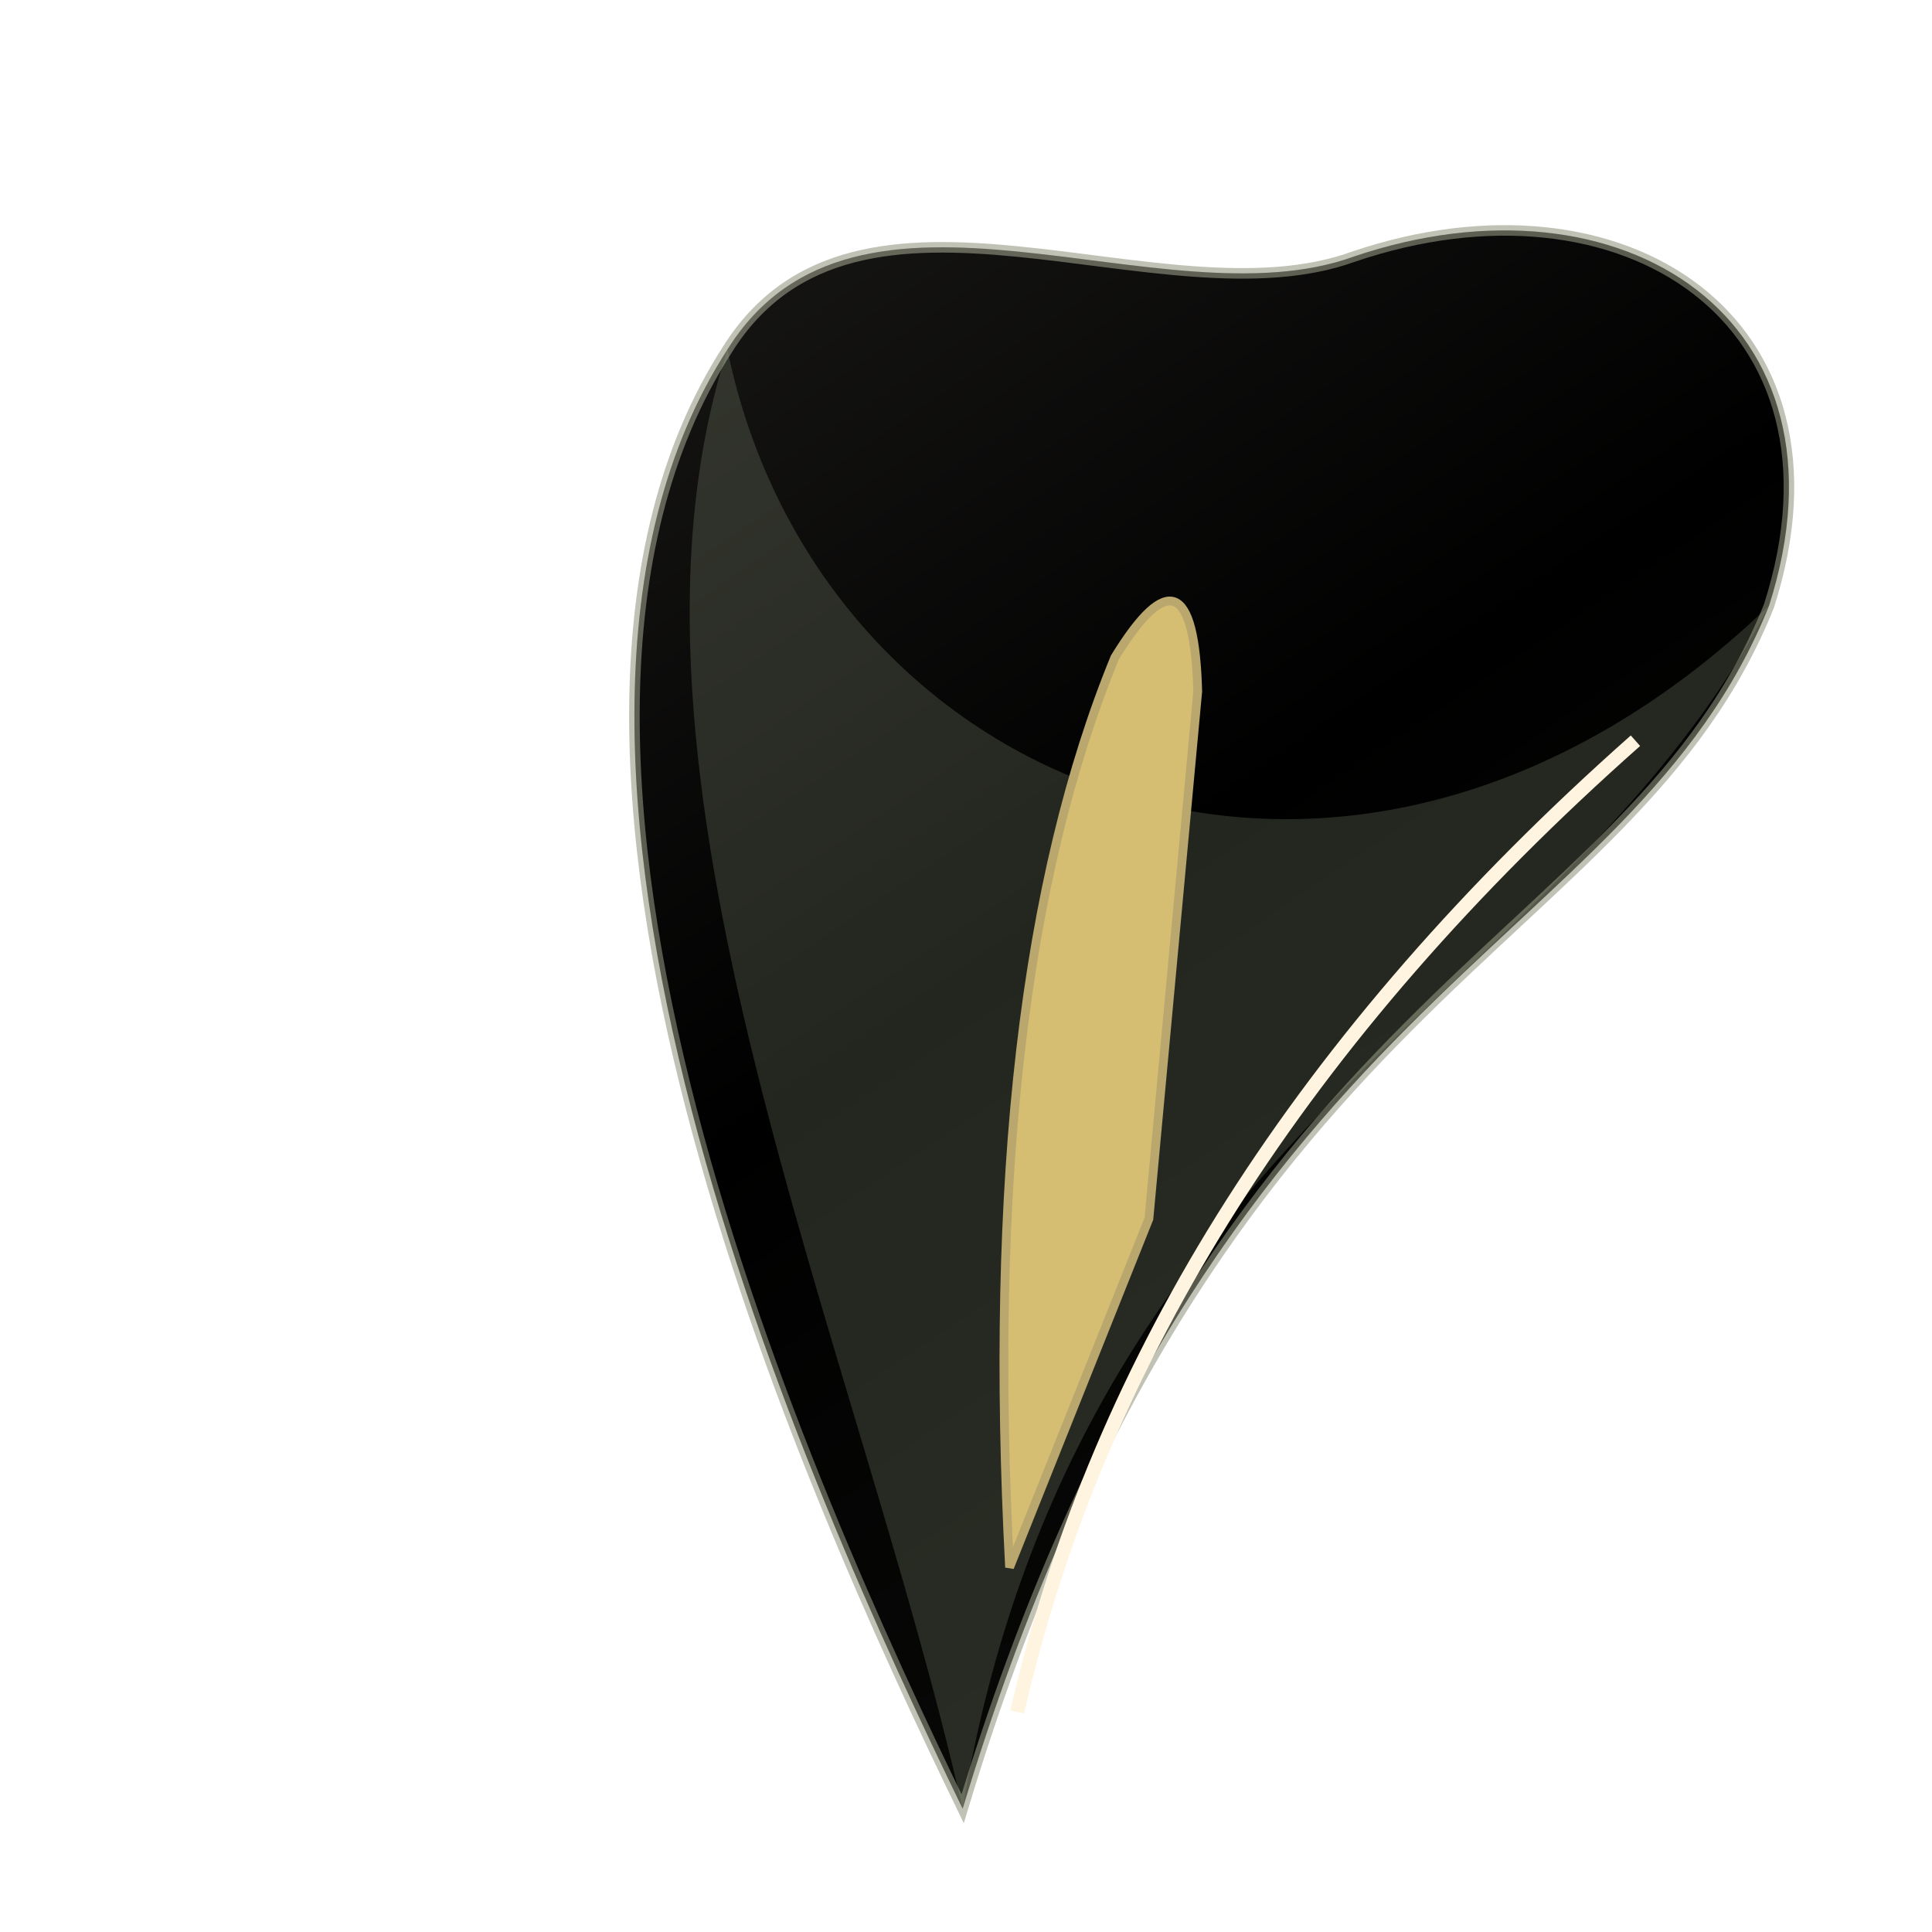
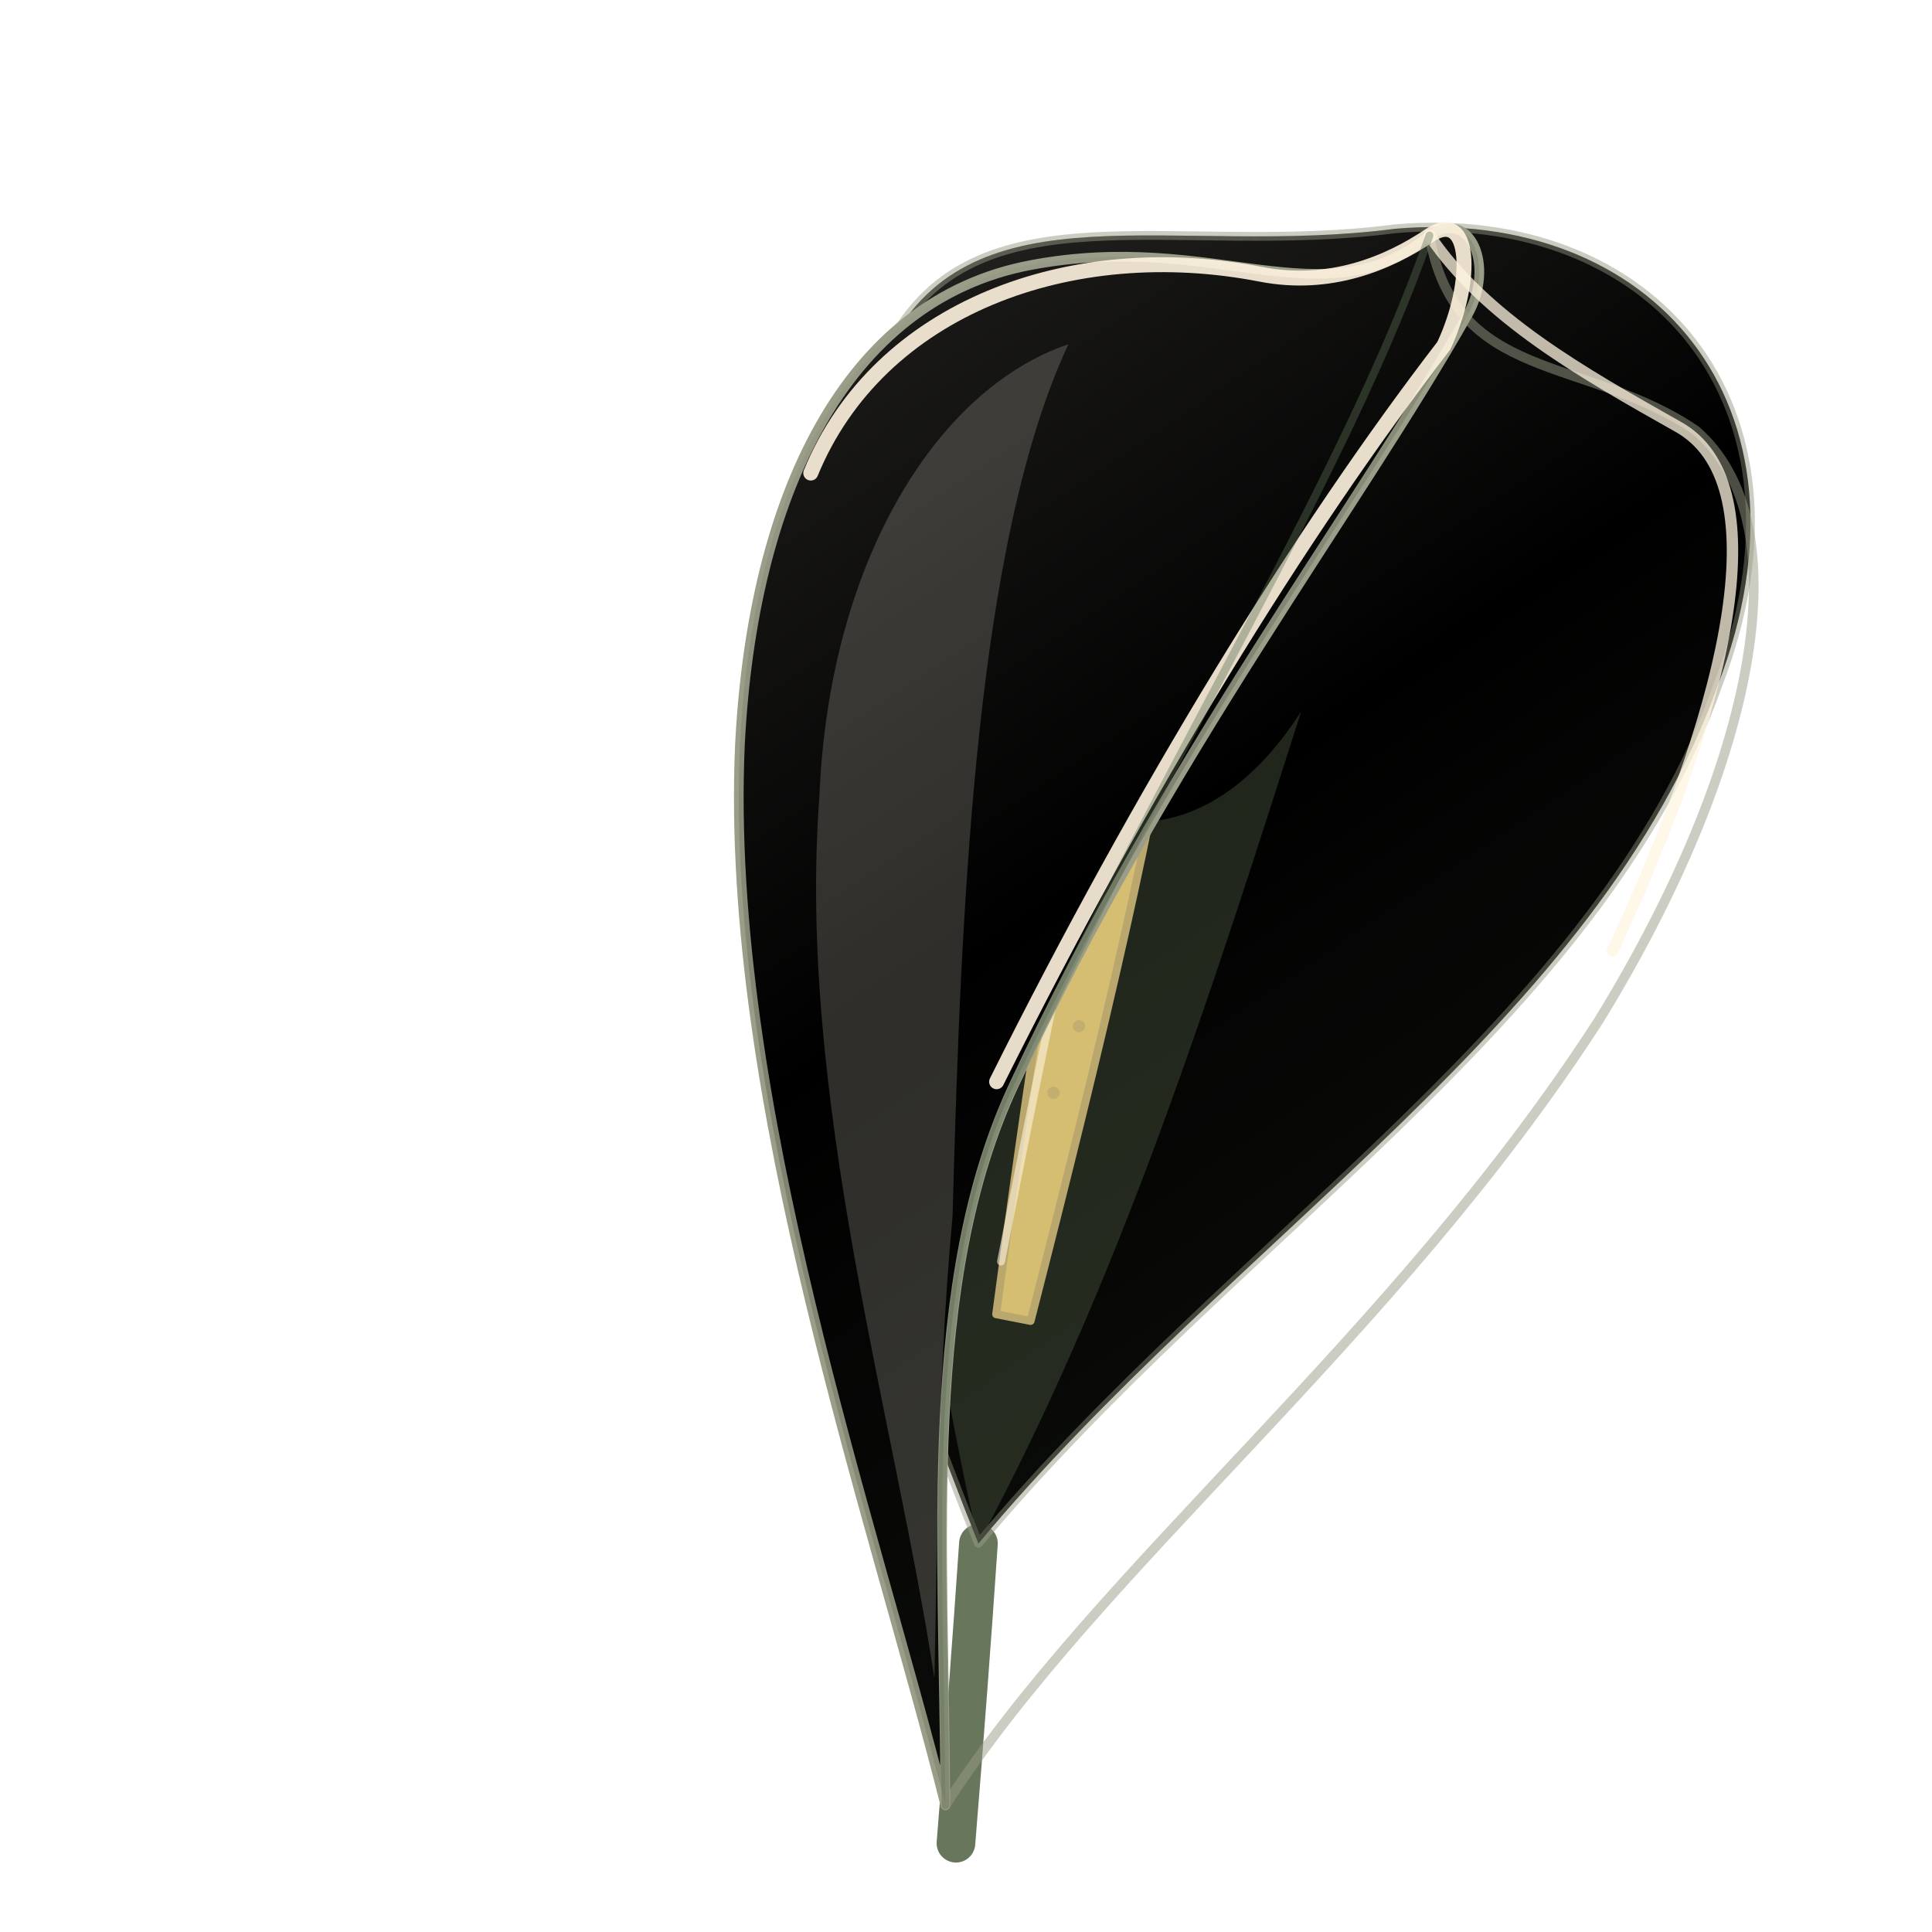
- <svg xmlns="http://www.w3.org/2000/svg" width="110" height="110" viewBox="0 0 110 110">
+ <svg xmlns="http://www.w3.org/2000/svg" width="110" height="110" viewBox="0 0 110 110" stroke-linecap="round" stroke-linejoin="round">
  <defs>
-     <linearGradient id="calla-lily-petal-0" gradientUnits="userSpaceOnUse" x1="4" y1="4" x2="103" y2="103">
+     <linearGradient id="calla-lily-petal-0" gradientUnits="userSpaceOnUse" x1="10" y1="10" x2="95" y2="95">
      <stop offset="0" stop-color="#fff8e7" />
      <stop offset=".48" stop-color="__COLOR__" />
      <stop offset="1" stop-color="#68765b" />
    </linearGradient>
  </defs>
  <g transform="rotate(11 55 102)">
-     <path d="M55 103C43 87 16 49 26 24C31 11 50 18 60 12C74 4 89 10 87 27C83 48 60 54 55 103Z" fill="__COLOR__" stroke-opacity=".62" stroke="#9a9d87" stroke-width="0.6" />
-     <path d="M55 103C43 87 16 49 26 24C31 11 50 18 60 12C74 4 89 10 87 27C83 48 60 54 55 103Z" fill="url(#calla-lily-petal-0)" opacity=".14" />
-     <path d="M55 103C54 64 80 51 87 27C68 54 36 48 26 24C23 49 44 78 55 103Z" fill="#9ba68a" stroke="#819272" stroke-width="0" opacity=".23" />
-     <path d="M55 89Q47 57 51 37Q54 29 56 38L59 68Z" fill="#d5bd72" stroke="#b9a76e" stroke-width="0.5" />
-     <path d="M57 97Q58 66 81 36" fill="none" stroke="#fff4df" stroke-width="0.8" />
+     <path d="M55 105 Q54 96 53 88" fill="none" stroke="#68765b" stroke-width="2.2" />
+     <path d="M53 88 C40 68 30 45 35 22 C38 12 50 14 62 10 C76 6 88 15 85 32 C82 52 64 68 53 88 Z" fill="__COLOR__" stroke="#9a9d87" stroke-width="0.5" stroke-opacity=".5" />
+     <path d="M53 88 C40 68 30 45 35 22 C38 12 50 14 62 10 C76 6 88 15 85 32 C82 52 64 68 53 88 Z" fill="url(#calla-lily-petal-0)" opacity=".22" />
+     <path d="M53 88 C46 72 40 54 44 42 C50 48 58 48 62 38 C60 55 58 72 53 88 Z" fill="#4a553f" opacity="0.45" />
+     <path d="M51.5 75 C50.5 58 50 45 50.5 35 C51 31.5 54 31.5 54.5 35 C55 45 54.5 58 53.5 75 Z" fill="#d5bd72" stroke="#b9a76e" stroke-width="0.45" />
+     <path d="M51.2 72 Q51.2 52 51.8 35" fill="none" stroke="#fff4df" stroke-width="0.45" opacity="0.6" />
+     <g fill="#b9a76e" opacity="0.65">
+       <circle cx="52.2" cy="38" r="0.35" />
+       <circle cx="53.5" cy="42" r="0.35" />
+       <circle cx="52.0" cy="46" r="0.35" />
+       <circle cx="53.2" cy="50" r="0.35" />
+       <circle cx="52.1" cy="54" r="0.35" />
+       <circle cx="53.0" cy="58" r="0.35" />
+       <circle cx="52.3" cy="62" r="0.35" />
+     </g>
+     <path d="M54 103              C47 88 34 66 31 46              C29 32 32 20 42 16              C52 12 59 16 64 10              C66 8 68 11 67 14              C63 26 55 42 50 62              C47 74 51 88 54 103 Z" fill="__COLOR__" stroke="#9a9d87" stroke-width="0.55" stroke-linejoin="round" />
+     <path d="M54 103 C47 88 34 66 31 46 C29 32 32 20 42 16 C52 12 59 16 64 10 C66 8 68 11 67 14 C63 26 55 42 50 62 C47 74 51 88 54 103 Z" fill="url(#calla-lily-petal-0)" opacity=".18" />
+     <path d="M54 103 C60 88 74 72 82 52 C88 36 88 22 81 18 C74 15 67 18 64 10" fill="none" stroke="#9a9d87" stroke-width="0.55" stroke-opacity=".5" />
+     <path d="M52 96 C47 82 38 65 36 48 C34 35 38 24 45 20 C42 32 45 52 48 70 C49 80 51 90 52 96 Z" fill="#fff8e7" opacity=".18" />
+     <path d="M32 30 C34 20 44 14 55 14 C59 14 62 12 64 10 C66 8 67 12 66 16 C60 28 54 44 49 62" fill="none" stroke="#fff4df" stroke-width="0.85" opacity="0.9" />
+     <path d="M64 10 C68 14 74 16 80 18 C86 20 86 32 82 48" fill="none" stroke="#fff4df" stroke-width="0.65" opacity="0.75" />
+     <path d="M64 10 C62 24 55 42 50 62 C47 74 51 88 54 103" fill="none" stroke="#5d6e53" stroke-width="0.45" opacity="0.4" />
  </g>
</svg>
